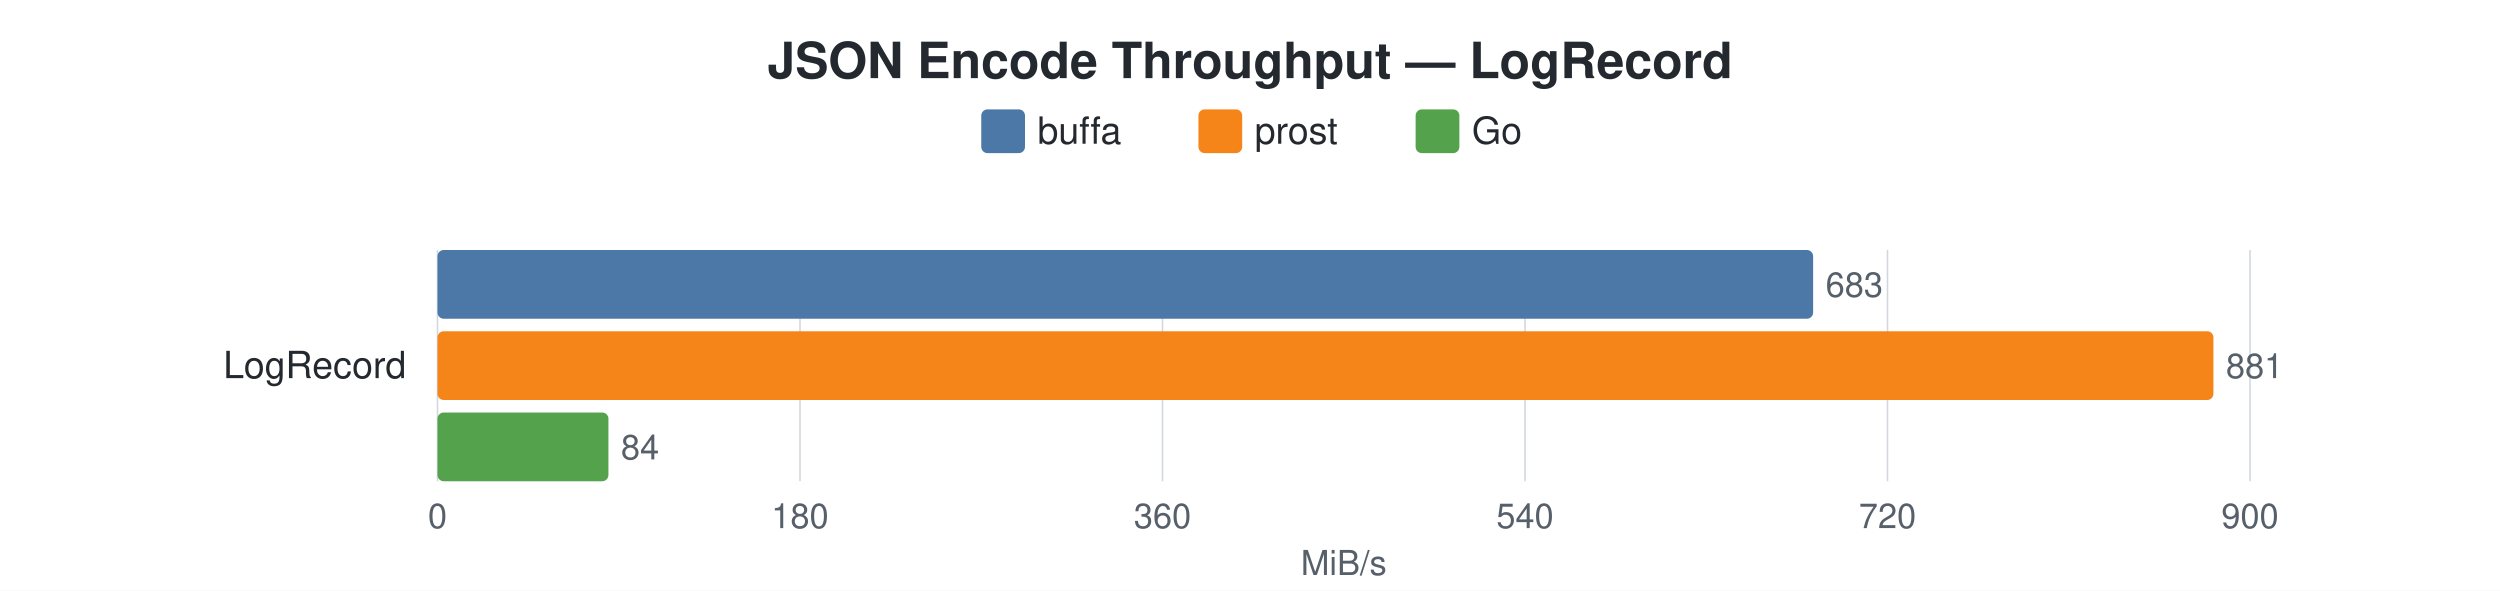
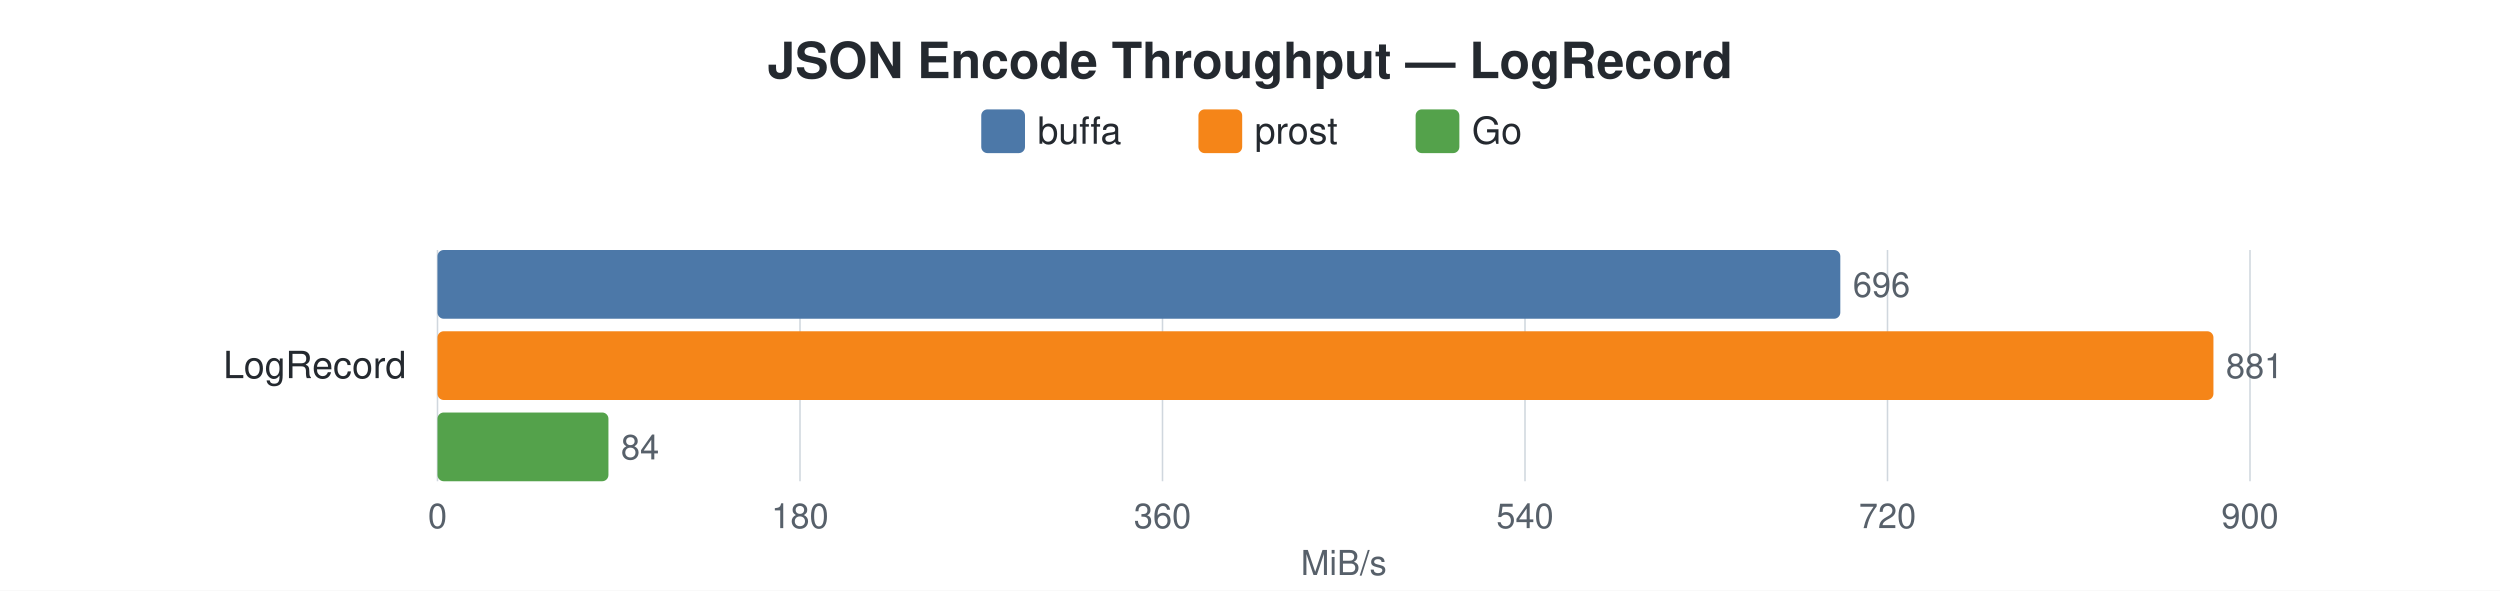
<svg xmlns="http://www.w3.org/2000/svg" width="800" height="189" viewBox="0 0 800 189">
  <style>
    text { font-family: -apple-system, BlinkMacSystemFont, "Segoe UI", Helvetica, Arial, sans-serif; }
    .title { font-size: 16px; font-weight: 600; fill: #24292f; }
    .label { font-size: 12px; fill: #24292f; }
    .value { font-size: 11px; fill: #57606a; }
    .axis-label { font-size: 11px; fill: #57606a; }
    .legend-text { font-size: 12px; fill: #24292f; }
    .grid { stroke: #d0d7de; stroke-width: 0.5; }
  </style>
  <rect width="100%" height="100%" fill="white" />
  <text x="400.0" y="25" text-anchor="middle" class="title">JSON Encode Throughput — LogRecord</text>
  <rect x="314" y="35" width="14" height="14" rx="2" fill="#4C78A8" />
  <text x="332" y="46" class="legend-text">buffa</text>
  <rect x="383.5" y="35" width="14" height="14" rx="2" fill="#F58518" />
  <text x="401.5" y="46" class="legend-text">prost</text>
  <rect x="453" y="35" width="14" height="14" rx="2" fill="#54A24B" />
  <text x="471" y="46" class="legend-text">Go</text>
  <line x1="140.0" y1="80" x2="140.0" y2="154" class="grid" />
  <text x="140.0" y="169" text-anchor="middle" class="axis-label">0</text>
  <line x1="256.0" y1="80" x2="256.0" y2="154" class="grid" />
  <text x="256.0" y="169" text-anchor="middle" class="axis-label">180</text>
  <line x1="372.0" y1="80" x2="372.0" y2="154" class="grid" />
  <text x="372.0" y="169" text-anchor="middle" class="axis-label">360</text>
  <line x1="488.0" y1="80" x2="488.0" y2="154" class="grid" />
  <text x="488.0" y="169" text-anchor="middle" class="axis-label">540</text>
  <line x1="604.0" y1="80" x2="604.0" y2="154" class="grid" />
  <text x="604.0" y="169" text-anchor="middle" class="axis-label">720</text>
  <line x1="720.0" y1="80" x2="720.0" y2="154" class="grid" />
  <text x="720.0" y="169" text-anchor="middle" class="axis-label">900</text>
  <text x="430.0" y="184" text-anchor="middle" class="axis-label">MiB/s</text>
  <text x="130" y="121.0" text-anchor="end" class="label">LogRecord</text>
-   <rect x="140" y="80.0" width="440.2" height="22" rx="2" fill="#4C78A8" />
-   <text x="584.2" y="95.0" class="value">683</text>
+   <rect x="140" y="80.0" width="448.9" height="22" rx="2" fill="#4C78A8" />
+   <text x="592.9" y="95.0" class="value">696</text>
  <rect x="140" y="106.0" width="568.3" height="22" rx="2" fill="#F58518" />
  <text x="712.3" y="121.0" class="value">881</text>
  <rect x="140" y="132.0" width="54.7" height="22" rx="2" fill="#54A24B" />
  <text x="198.7" y="147.0" class="value">84</text>
</svg>
